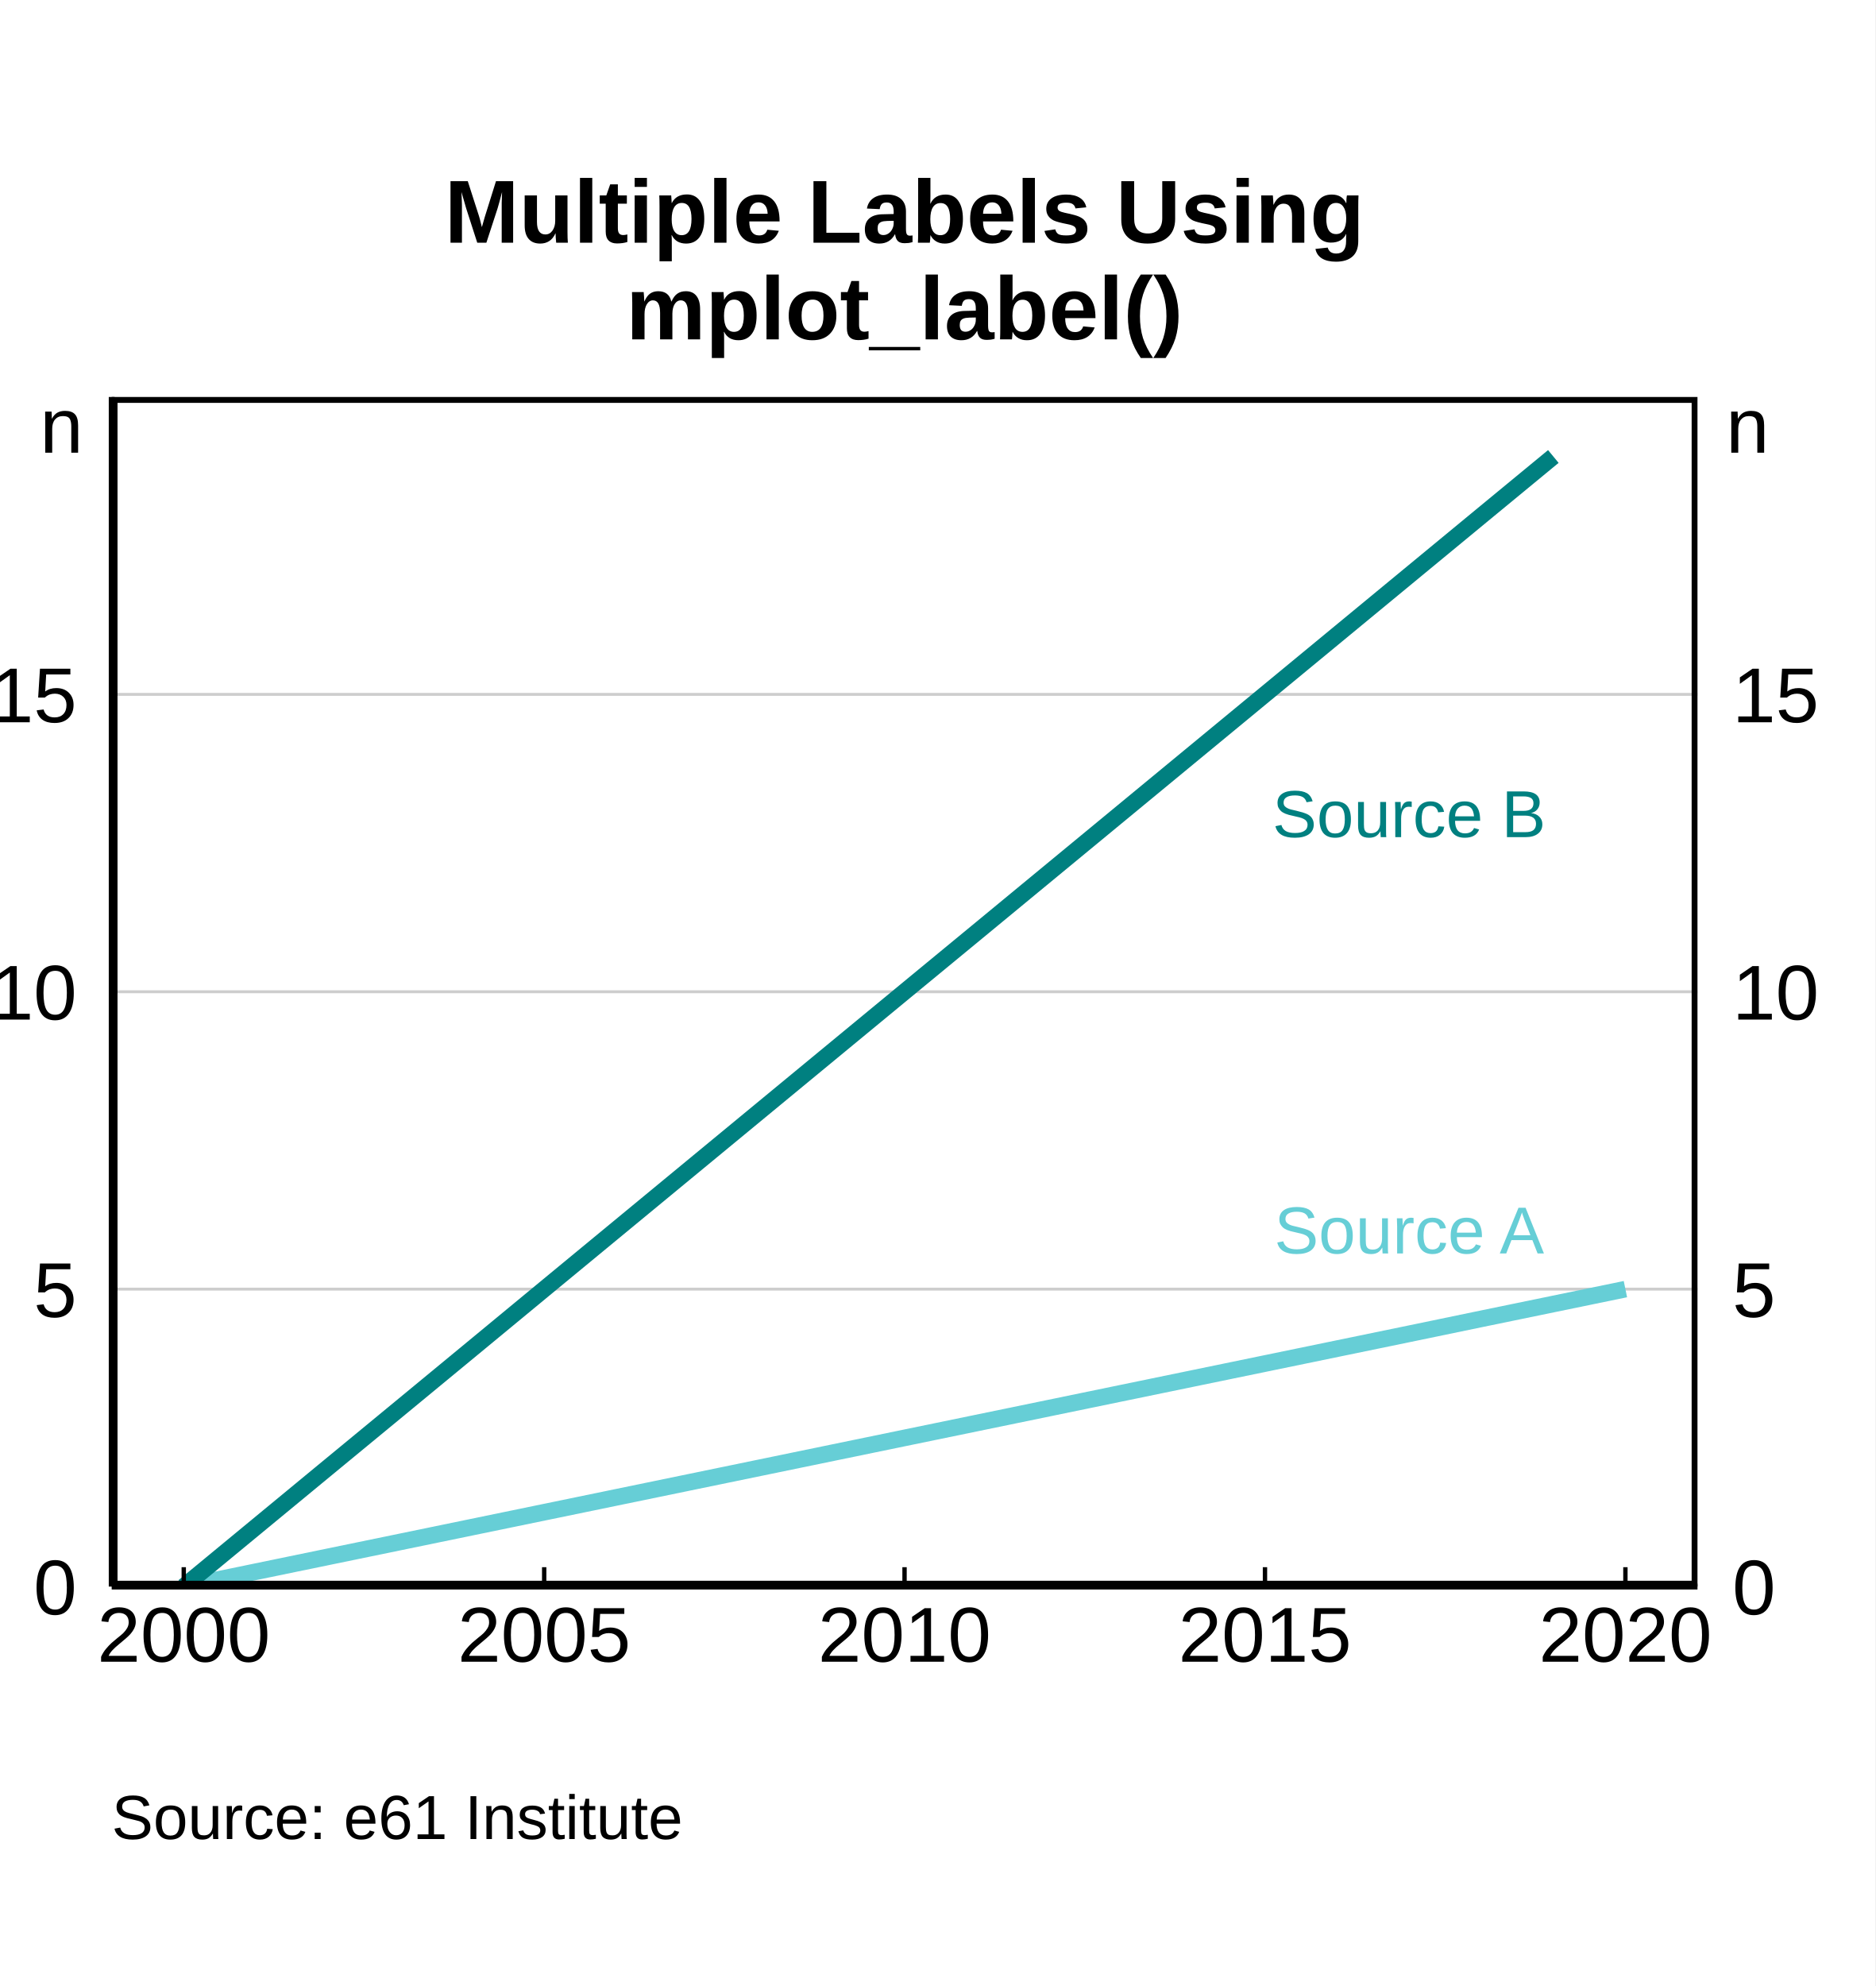
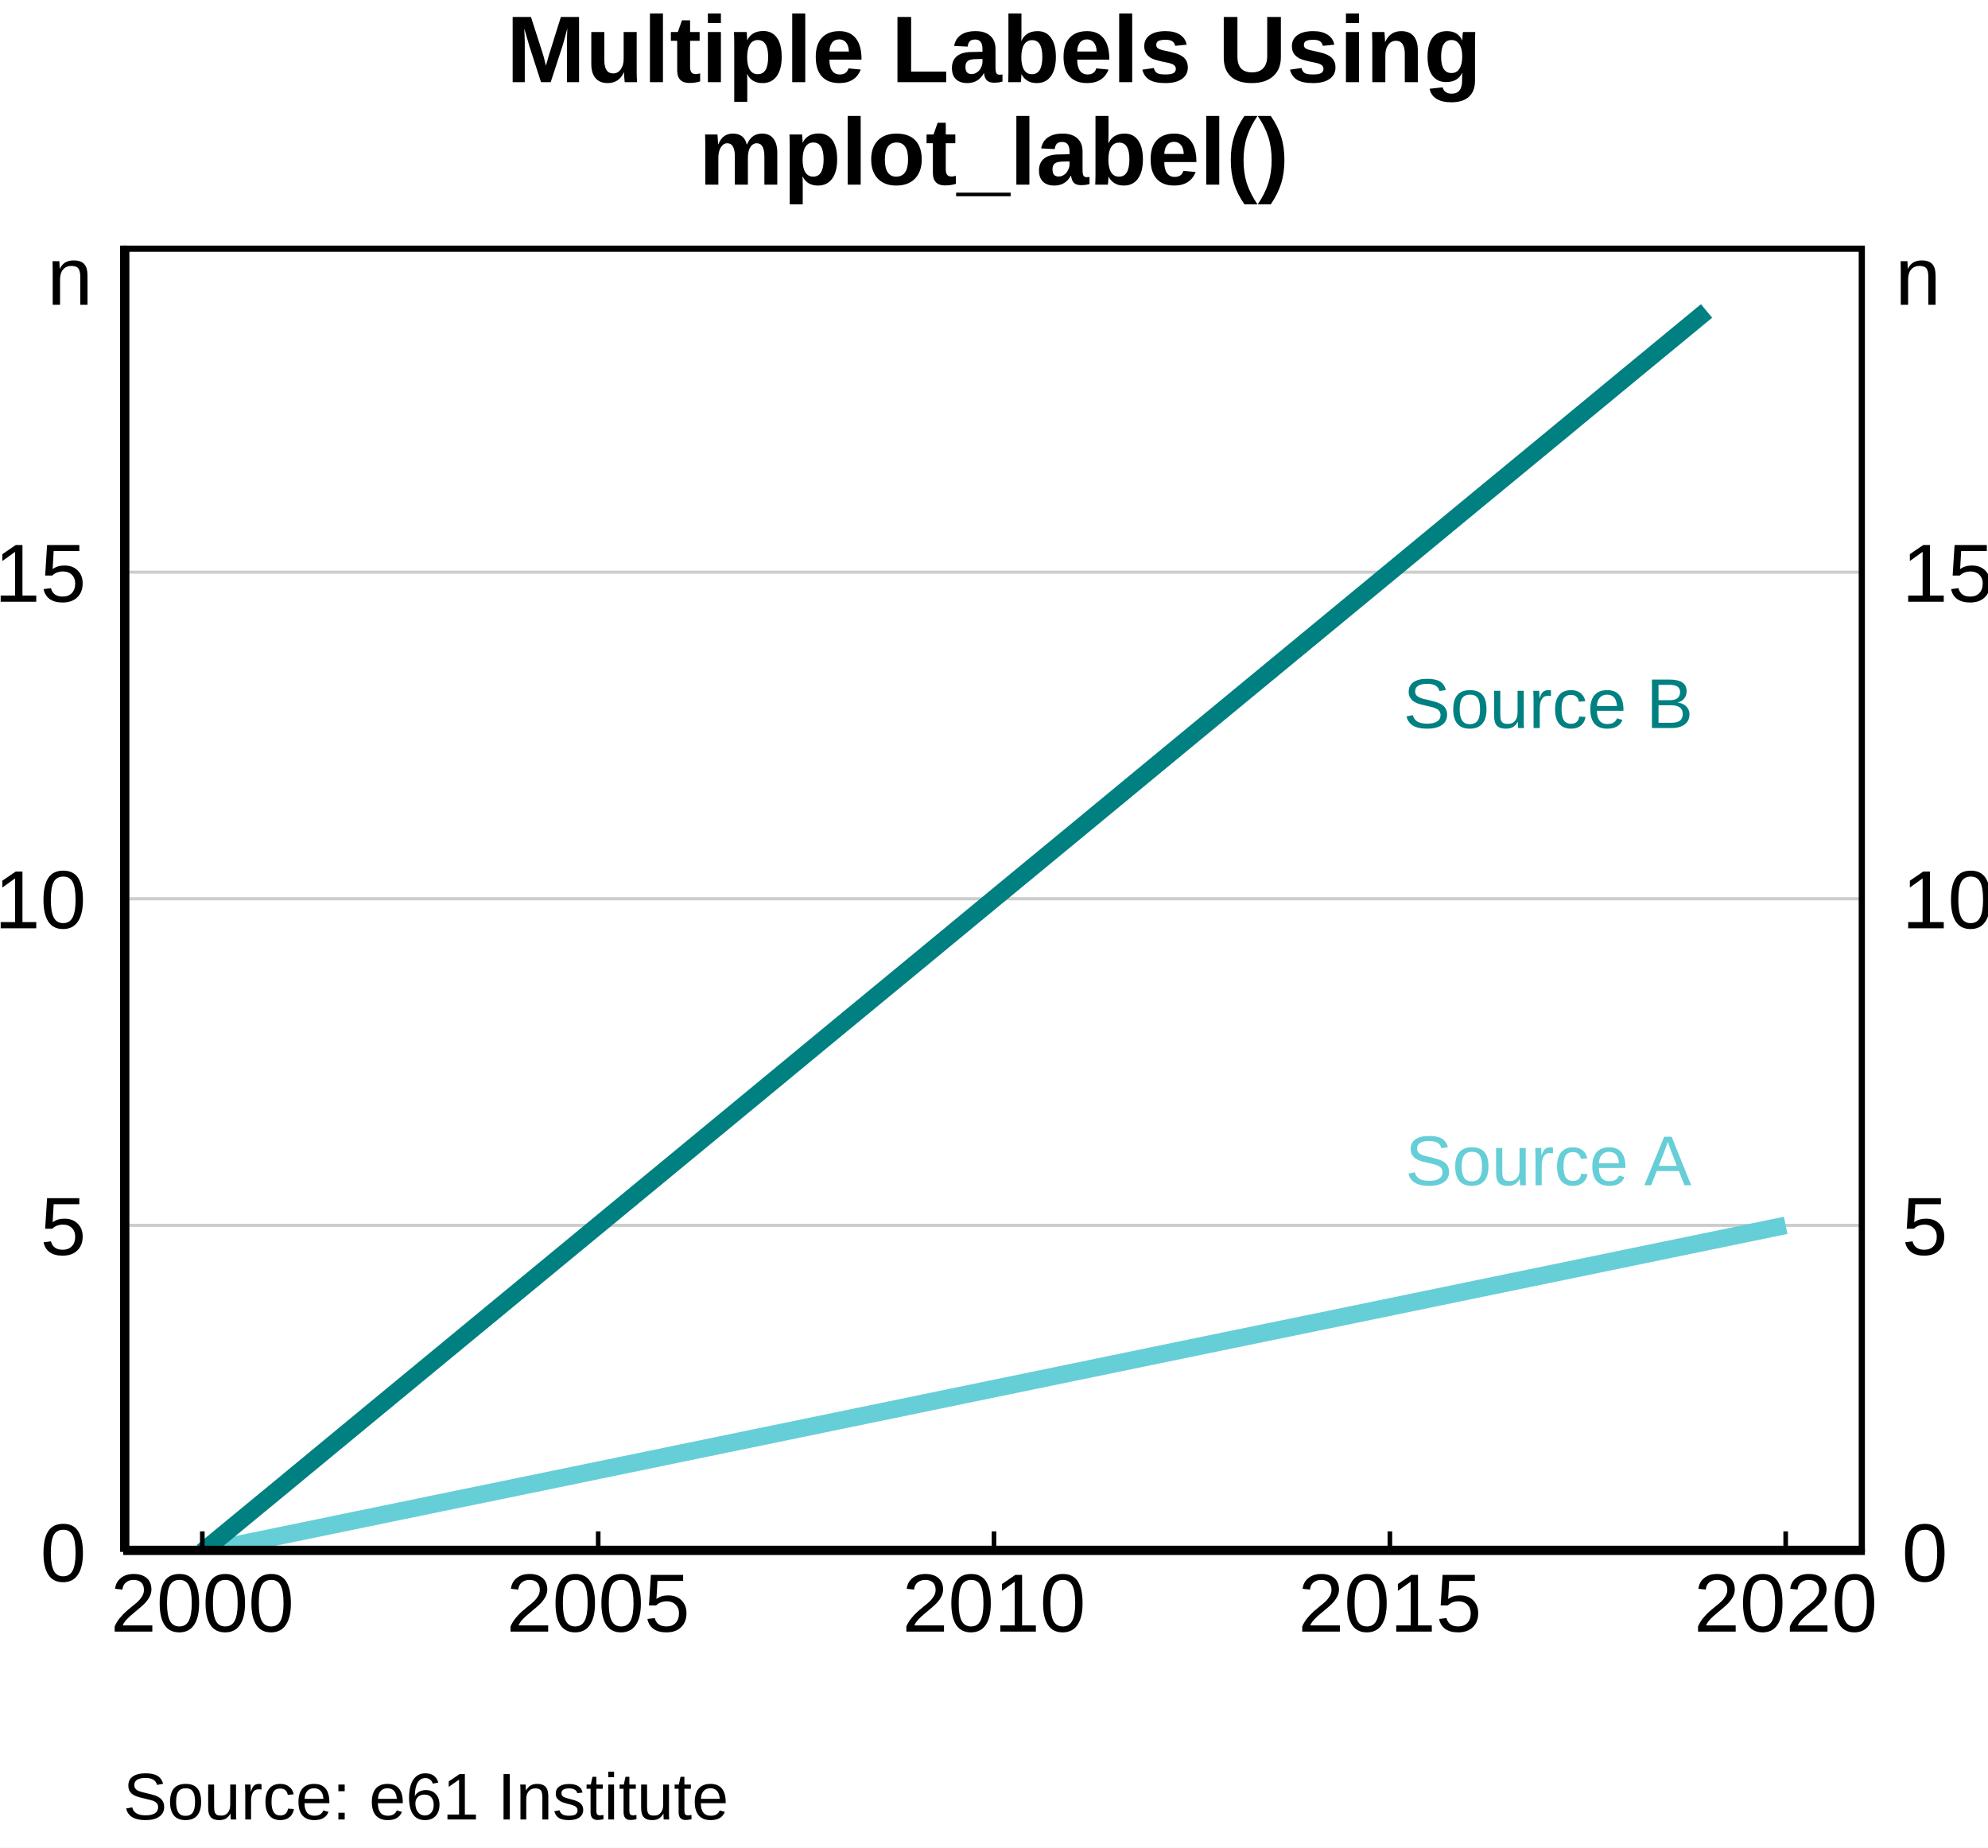
- <svg xmlns="http://www.w3.org/2000/svg" class="svglite" width="240.94pt" height="255.12pt" viewBox="0 0 240.94 255.12">
+ <svg xmlns="http://www.w3.org/2000/svg" class="svglite" width="240.94pt" height="223.94pt" viewBox="0 0 240.94 223.94">
  <defs>
    <style type="text/css">
    .svglite line, .svglite polyline, .svglite polygon, .svglite path, .svglite rect, .svglite circle {
      fill: none;
      stroke: #000000;
      stroke-linecap: round;
      stroke-linejoin: round;
      stroke-miterlimit: 10.00;
    }
    .svglite text {
      white-space: pre;
    }
  </style>
  </defs>
  <rect width="100%" height="100%" style="stroke: none; fill: #FFFFFF;" />
  <defs>
-     <clipPath id="cpMC4wMHwyNDAuOTR8MC4wMHwyNTUuMTI=">
-       <rect x="0.00" y="0.00" width="240.94" height="255.12" />
+     <clipPath id="cpMC4wMHwyNDAuOTR8MC4wMHwyMjMuOTQ=">
+       <rect x="0.00" y="0.00" width="240.94" height="223.94" />
    </clipPath>
  </defs>
-   <g clip-path="url(#cpMC4wMHwyNDAuOTR8MC4wMHwyNTUuMTI=)">
+   <g clip-path="url(#cpMC4wMHwyNDAuOTR8MC4wMHwyMjMuOTQ=)">
</g>
  <defs>
-     <clipPath id="cpMC4wMHwyNDAuOTR8MTUuNzV8MjM5LjM2">
-       <rect x="0.00" y="15.75" width="240.94" height="223.61" />
+     <clipPath id="cpMC4wMHwyNDAuOTR8MS4wMXwyMjIuOTM=">
+       <rect x="0.00" y="1.01" width="240.94" height="221.92" />
    </clipPath>
  </defs>
-   <g clip-path="url(#cpMC4wMHwyNDAuOTR8MTUuNzV8MjM5LjM2)">
-     <rect x="0.00" y="15.75" width="240.94" height="223.61" style="stroke-width: 0.75; stroke: none; fill: #FFFFFF;" />
+   <g clip-path="url(#cpMC4wMHwyNDAuOTR8MS4wMXwyMjIuOTM=)">
+     <rect x="0.00" y="1.01" width="240.94" height="221.92" style="stroke-width: 0.75; stroke: none; fill: #FFFFFF;" />
  </g>
-   <g clip-path="url(#cpMC4wMHwyNDAuOTR8MC4wMHwyNTUuMTI=)">
+   <g clip-path="url(#cpMC4wMHwyNDAuOTR8MC4wMHwyMjMuOTQ=)">
</g>
  <defs>
-     <clipPath id="cpMTQuMzV8MjE4LjEwfDUxLjAwfDIwMy44MQ==">
-       <rect x="14.35" y="51.00" width="203.75" height="152.81" />
+     <clipPath id="cpMTQuOTN8MjI2LjAyfDI5Ljc3fDE4OC4wOQ==">
+       <rect x="14.93" y="29.77" width="211.09" height="158.32" />
    </clipPath>
  </defs>
-   <g clip-path="url(#cpMTQuMzV8MjE4LjEwfDUxLjAwfDIwMy44MQ==)">
-     <rect x="14.35" y="51.00" width="203.75" height="152.81" style="stroke-width: 0.75; stroke: none; fill: #FFFFFF;" />
-     <polyline points="14.35,203.81 218.10,203.81 " style="stroke-width: 0.38; stroke: #CDCDCD; stroke-linecap: butt;" />
-     <polyline points="14.35,165.60 218.10,165.60 " style="stroke-width: 0.38; stroke: #CDCDCD; stroke-linecap: butt;" />
-     <polyline points="14.35,127.40 218.10,127.40 " style="stroke-width: 0.38; stroke: #CDCDCD; stroke-linecap: butt;" />
-     <polyline points="14.35,89.20 218.10,89.20 " style="stroke-width: 0.38; stroke: #CDCDCD; stroke-linecap: butt;" />
-     <polyline points="23.61,203.81 32.87,201.90 42.13,199.99 51.40,198.08 60.66,196.17 69.92,194.26 79.18,192.35 88.44,190.44 97.70,188.53 106.96,186.62 116.22,184.71 125.49,182.80 134.75,180.89 144.01,178.98 153.27,177.07 162.53,175.16 171.79,173.25 181.05,171.34 190.31,169.42 199.58,167.51 208.84,165.60 " style="stroke-width: 2.13; stroke: #66CED6; stroke-linecap: butt;" />
-     <polyline points="23.61,203.81 32.87,196.17 42.13,188.53 51.40,180.89 60.66,173.25 69.92,165.60 79.18,157.96 88.44,150.32 97.70,142.68 106.96,135.04 116.22,127.40 125.49,119.76 134.75,112.12 144.01,104.48 153.27,96.84 162.53,89.20 171.79,81.56 181.05,73.92 190.31,66.28 199.58,58.64 " style="stroke-width: 2.13; stroke: #008080; stroke-linecap: butt;" />
-     <text x="181.05" y="161.02" text-anchor="middle" style="font-size: 8.54px;fill: #66CED6; font-family: &quot;Arial&quot;;" textLength="34.62px" lengthAdjust="spacingAndGlyphs">Source A</text>
-     <text x="181.05" y="107.54" text-anchor="middle" style="font-size: 8.54px;fill: #008080; font-family: &quot;Arial&quot;;" textLength="35.09px" lengthAdjust="spacingAndGlyphs">Source B</text>
-     <rect x="14.35" y="51.00" width="203.75" height="152.81" style="stroke-width: 1.50;" />
+   <g clip-path="url(#cpMTQuOTN8MjI2LjAyfDI5Ljc3fDE4OC4wOQ==)">
+     <rect x="14.93" y="29.77" width="211.09" height="158.32" style="stroke-width: 0.75; stroke: none; fill: #FFFFFF;" />
+     <polyline points="14.93,188.09 226.02,188.09 " style="stroke-width: 0.38; stroke: #CDCDCD; stroke-linecap: butt;" />
+     <polyline points="14.93,148.51 226.02,148.51 " style="stroke-width: 0.38; stroke: #CDCDCD; stroke-linecap: butt;" />
+     <polyline points="14.93,108.93 226.02,108.93 " style="stroke-width: 0.38; stroke: #CDCDCD; stroke-linecap: butt;" />
+     <polyline points="14.93,69.35 226.02,69.35 " style="stroke-width: 0.38; stroke: #CDCDCD; stroke-linecap: butt;" />
+     <polyline points="24.52,188.09 34.12,186.11 43.71,184.13 53.31,182.15 62.90,180.18 72.50,178.20 82.09,176.22 91.69,174.24 101.28,172.26 110.88,170.28 120.47,168.30 130.07,166.32 139.66,164.34 149.26,162.36 158.85,160.39 168.45,158.41 178.04,156.43 187.64,154.45 197.23,152.47 206.83,150.49 216.42,148.51 " style="stroke-width: 2.13; stroke: #66CED6; stroke-linecap: butt;" />
+     <polyline points="24.52,188.09 34.12,180.18 43.71,172.26 53.31,164.34 62.90,156.43 72.50,148.51 82.09,140.60 91.69,132.68 101.28,124.76 110.88,116.85 120.47,108.93 130.07,101.02 139.66,93.10 149.26,85.18 158.85,77.27 168.45,69.35 178.04,61.43 187.64,53.52 197.23,45.60 206.83,37.69 " style="stroke-width: 2.13; stroke: #008080; stroke-linecap: butt;" />
+     <text x="187.64" y="143.65" text-anchor="middle" style="font-size: 8.54px;fill: #66CED6; font-family: &quot;Arial&quot;;" textLength="34.62px" lengthAdjust="spacingAndGlyphs">Source A</text>
+     <text x="187.64" y="88.24" text-anchor="middle" style="font-size: 8.54px;fill: #008080; font-family: &quot;Arial&quot;;" textLength="35.09px" lengthAdjust="spacingAndGlyphs">Source B</text>
+     <rect x="14.93" y="29.77" width="211.09" height="158.32" style="stroke-width: 1.50;" />
  </g>
-   <g clip-path="url(#cpMC4wMHwyNDAuOTR8MC4wMHwyNTUuMTI=)">
-     <polyline points="14.35,203.81 14.35,51.00 " style="stroke-width: 0.75; stroke-linecap: butt;" />
-     <text x="9.87" y="207.39" text-anchor="end" style="font-size: 10.00px; font-family: &quot;Arial&quot;;" textLength="5.57px" lengthAdjust="spacingAndGlyphs">0</text>
-     <text x="9.87" y="169.19" text-anchor="end" style="font-size: 10.00px; font-family: &quot;Arial&quot;;" textLength="5.57px" lengthAdjust="spacingAndGlyphs">5</text>
-     <text x="9.87" y="130.98" text-anchor="end" style="font-size: 10.00px; font-family: &quot;Arial&quot;;" textLength="11.13px" lengthAdjust="spacingAndGlyphs">10</text>
-     <text x="9.87" y="92.78" text-anchor="end" style="font-size: 10.00px; font-family: &quot;Arial&quot;;" textLength="11.13px" lengthAdjust="spacingAndGlyphs">15</text>
-     <text x="222.58" y="207.39" style="font-size: 10.00px; font-family: &quot;Arial&quot;;" textLength="5.57px" lengthAdjust="spacingAndGlyphs">0</text>
-     <text x="222.58" y="169.19" style="font-size: 10.00px; font-family: &quot;Arial&quot;;" textLength="5.57px" lengthAdjust="spacingAndGlyphs">5</text>
-     <text x="222.58" y="130.98" style="font-size: 10.00px; font-family: &quot;Arial&quot;;" textLength="11.13px" lengthAdjust="spacingAndGlyphs">10</text>
-     <text x="222.58" y="92.78" style="font-size: 10.00px; font-family: &quot;Arial&quot;;" textLength="11.13px" lengthAdjust="spacingAndGlyphs">15</text>
-     <polyline points="14.35,203.81 218.10,203.81 " style="stroke-width: 0.75; stroke-linecap: butt;" />
-     <polyline points="23.61,201.32 23.61,203.81 " style="stroke-width: 0.56; stroke-linecap: butt;" />
-     <polyline points="69.92,201.32 69.92,203.81 " style="stroke-width: 0.56; stroke-linecap: butt;" />
-     <polyline points="116.22,201.32 116.22,203.81 " style="stroke-width: 0.56; stroke-linecap: butt;" />
-     <polyline points="162.53,201.32 162.53,203.81 " style="stroke-width: 0.56; stroke-linecap: butt;" />
-     <polyline points="208.84,201.32 208.84,203.81 " style="stroke-width: 0.56; stroke-linecap: butt;" />
-     <text x="23.61" y="213.46" text-anchor="middle" style="font-size: 10.00px; font-family: &quot;Arial&quot;;" textLength="22.26px" lengthAdjust="spacingAndGlyphs">2000</text>
-     <text x="69.92" y="213.46" text-anchor="middle" style="font-size: 10.00px; font-family: &quot;Arial&quot;;" textLength="22.26px" lengthAdjust="spacingAndGlyphs">2005</text>
-     <text x="116.22" y="213.46" text-anchor="middle" style="font-size: 10.00px; font-family: &quot;Arial&quot;;" textLength="22.26px" lengthAdjust="spacingAndGlyphs">2010</text>
-     <text x="162.53" y="213.46" text-anchor="middle" style="font-size: 10.00px; font-family: &quot;Arial&quot;;" textLength="22.26px" lengthAdjust="spacingAndGlyphs">2015</text>
-     <text x="208.84" y="213.46" text-anchor="middle" style="font-size: 10.00px; font-family: &quot;Arial&quot;;" textLength="22.26px" lengthAdjust="spacingAndGlyphs">2020</text>
-     <text x="7.91" y="58.16" text-anchor="middle" style="font-size: 10.00px; font-family: &quot;Arial&quot;;" textLength="5.57px" lengthAdjust="spacingAndGlyphs">n</text>
-     <text x="224.54" y="58.16" text-anchor="middle" style="font-size: 10.00px; font-family: &quot;Arial&quot;;" textLength="5.57px" lengthAdjust="spacingAndGlyphs">n</text>
-     <text x="116.22" y="31.18" text-anchor="middle" style="font-size: 11.50px; font-weight: bold; font-family: &quot;Arial&quot;;" textLength="118.22px" lengthAdjust="spacingAndGlyphs">Multiple Labels Using</text>
-     <text x="116.22" y="43.60" text-anchor="middle" style="font-size: 11.50px; font-weight: bold; font-family: &quot;Arial&quot;;" textLength="71.57px" lengthAdjust="spacingAndGlyphs">mplot_label()</text>
-     <text x="14.35" y="236.24" style="font-size: 8.00px; font-family: &quot;Arial&quot;;" textLength="73.40px" lengthAdjust="spacingAndGlyphs">Source: e61 Institute</text>
+   <g clip-path="url(#cpMC4wMHwyNDAuOTR8MC4wMHwyMjMuOTQ=)">
+     <polyline points="14.93,188.09 14.93,29.77 " style="stroke-width: 0.75; stroke-linecap: butt;" />
+     <text x="10.44" y="191.67" text-anchor="end" style="font-size: 10.00px; font-family: &quot;Arial&quot;;" textLength="5.57px" lengthAdjust="spacingAndGlyphs">0</text>
+     <text x="10.44" y="152.09" text-anchor="end" style="font-size: 10.00px; font-family: &quot;Arial&quot;;" textLength="5.57px" lengthAdjust="spacingAndGlyphs">5</text>
+     <text x="10.44" y="112.51" text-anchor="end" style="font-size: 10.00px; font-family: &quot;Arial&quot;;" textLength="11.13px" lengthAdjust="spacingAndGlyphs">10</text>
+     <text x="10.44" y="72.93" text-anchor="end" style="font-size: 10.00px; font-family: &quot;Arial&quot;;" textLength="11.13px" lengthAdjust="spacingAndGlyphs">15</text>
+     <text x="230.50" y="191.67" style="font-size: 10.00px; font-family: &quot;Arial&quot;;" textLength="5.57px" lengthAdjust="spacingAndGlyphs">0</text>
+     <text x="230.50" y="152.09" style="font-size: 10.00px; font-family: &quot;Arial&quot;;" textLength="5.57px" lengthAdjust="spacingAndGlyphs">5</text>
+     <text x="230.50" y="112.51" style="font-size: 10.00px; font-family: &quot;Arial&quot;;" textLength="11.13px" lengthAdjust="spacingAndGlyphs">10</text>
+     <text x="230.50" y="72.93" style="font-size: 10.00px; font-family: &quot;Arial&quot;;" textLength="11.13px" lengthAdjust="spacingAndGlyphs">15</text>
+     <polyline points="14.93,188.09 226.02,188.09 " style="stroke-width: 0.75; stroke-linecap: butt;" />
+     <polyline points="24.52,185.60 24.52,188.09 " style="stroke-width: 0.56; stroke-linecap: butt;" />
+     <polyline points="72.50,185.60 72.50,188.09 " style="stroke-width: 0.56; stroke-linecap: butt;" />
+     <polyline points="120.47,185.60 120.47,188.09 " style="stroke-width: 0.56; stroke-linecap: butt;" />
+     <polyline points="168.45,185.60 168.45,188.09 " style="stroke-width: 0.56; stroke-linecap: butt;" />
+     <polyline points="216.42,185.60 216.42,188.09 " style="stroke-width: 0.56; stroke-linecap: butt;" />
+     <text x="24.52" y="197.75" text-anchor="middle" style="font-size: 10.00px; font-family: &quot;Arial&quot;;" textLength="22.26px" lengthAdjust="spacingAndGlyphs">2000</text>
+     <text x="72.50" y="197.75" text-anchor="middle" style="font-size: 10.00px; font-family: &quot;Arial&quot;;" textLength="22.26px" lengthAdjust="spacingAndGlyphs">2005</text>
+     <text x="120.47" y="197.75" text-anchor="middle" style="font-size: 10.00px; font-family: &quot;Arial&quot;;" textLength="22.26px" lengthAdjust="spacingAndGlyphs">2010</text>
+     <text x="168.45" y="197.75" text-anchor="middle" style="font-size: 10.00px; font-family: &quot;Arial&quot;;" textLength="22.26px" lengthAdjust="spacingAndGlyphs">2015</text>
+     <text x="216.42" y="197.75" text-anchor="middle" style="font-size: 10.00px; font-family: &quot;Arial&quot;;" textLength="22.26px" lengthAdjust="spacingAndGlyphs">2020</text>
+     <text x="8.48" y="36.94" text-anchor="middle" style="font-size: 10.00px; font-family: &quot;Arial&quot;;" textLength="5.57px" lengthAdjust="spacingAndGlyphs">n</text>
+     <text x="232.46" y="36.94" text-anchor="middle" style="font-size: 10.00px; font-family: &quot;Arial&quot;;" textLength="5.57px" lengthAdjust="spacingAndGlyphs">n</text>
+     <text x="120.47" y="9.96" text-anchor="middle" style="font-size: 11.50px; font-weight: bold; font-family: &quot;Arial&quot;;" textLength="118.22px" lengthAdjust="spacingAndGlyphs">Multiple Labels Using</text>
+     <text x="120.47" y="22.38" text-anchor="middle" style="font-size: 11.50px; font-weight: bold; font-family: &quot;Arial&quot;;" textLength="71.57px" lengthAdjust="spacingAndGlyphs">mplot_label()</text>
+     <text x="14.93" y="220.52" style="font-size: 8.00px; font-family: &quot;Arial&quot;;" textLength="73.40px" lengthAdjust="spacingAndGlyphs">Source: e61 Institute</text>
  </g>
</svg>
